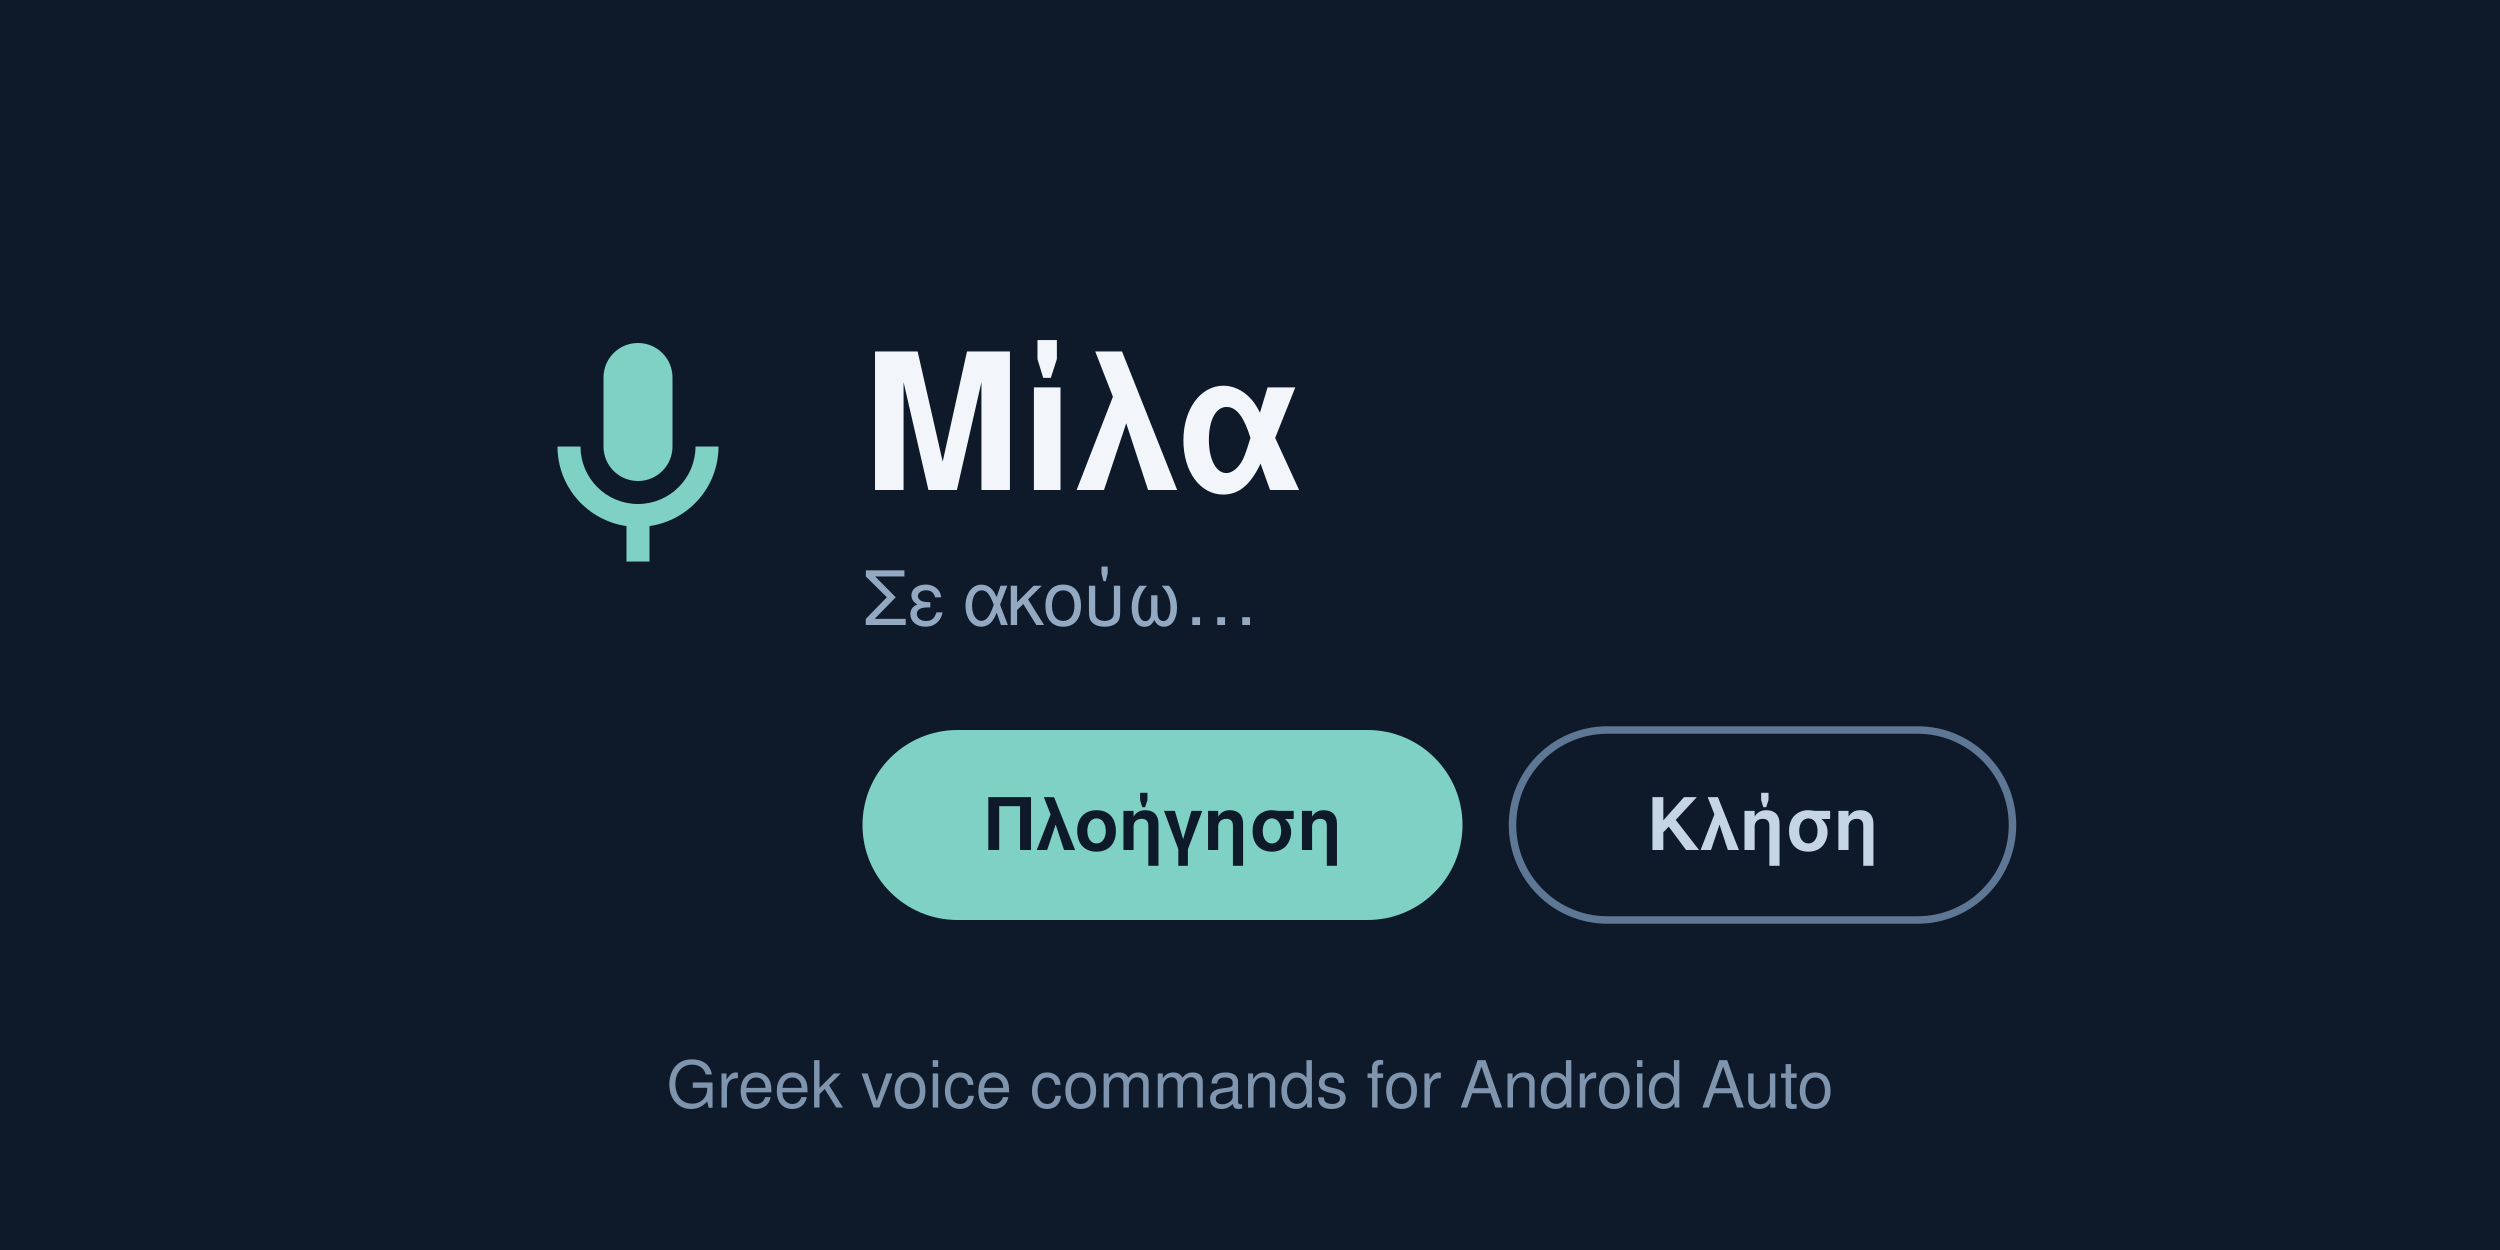
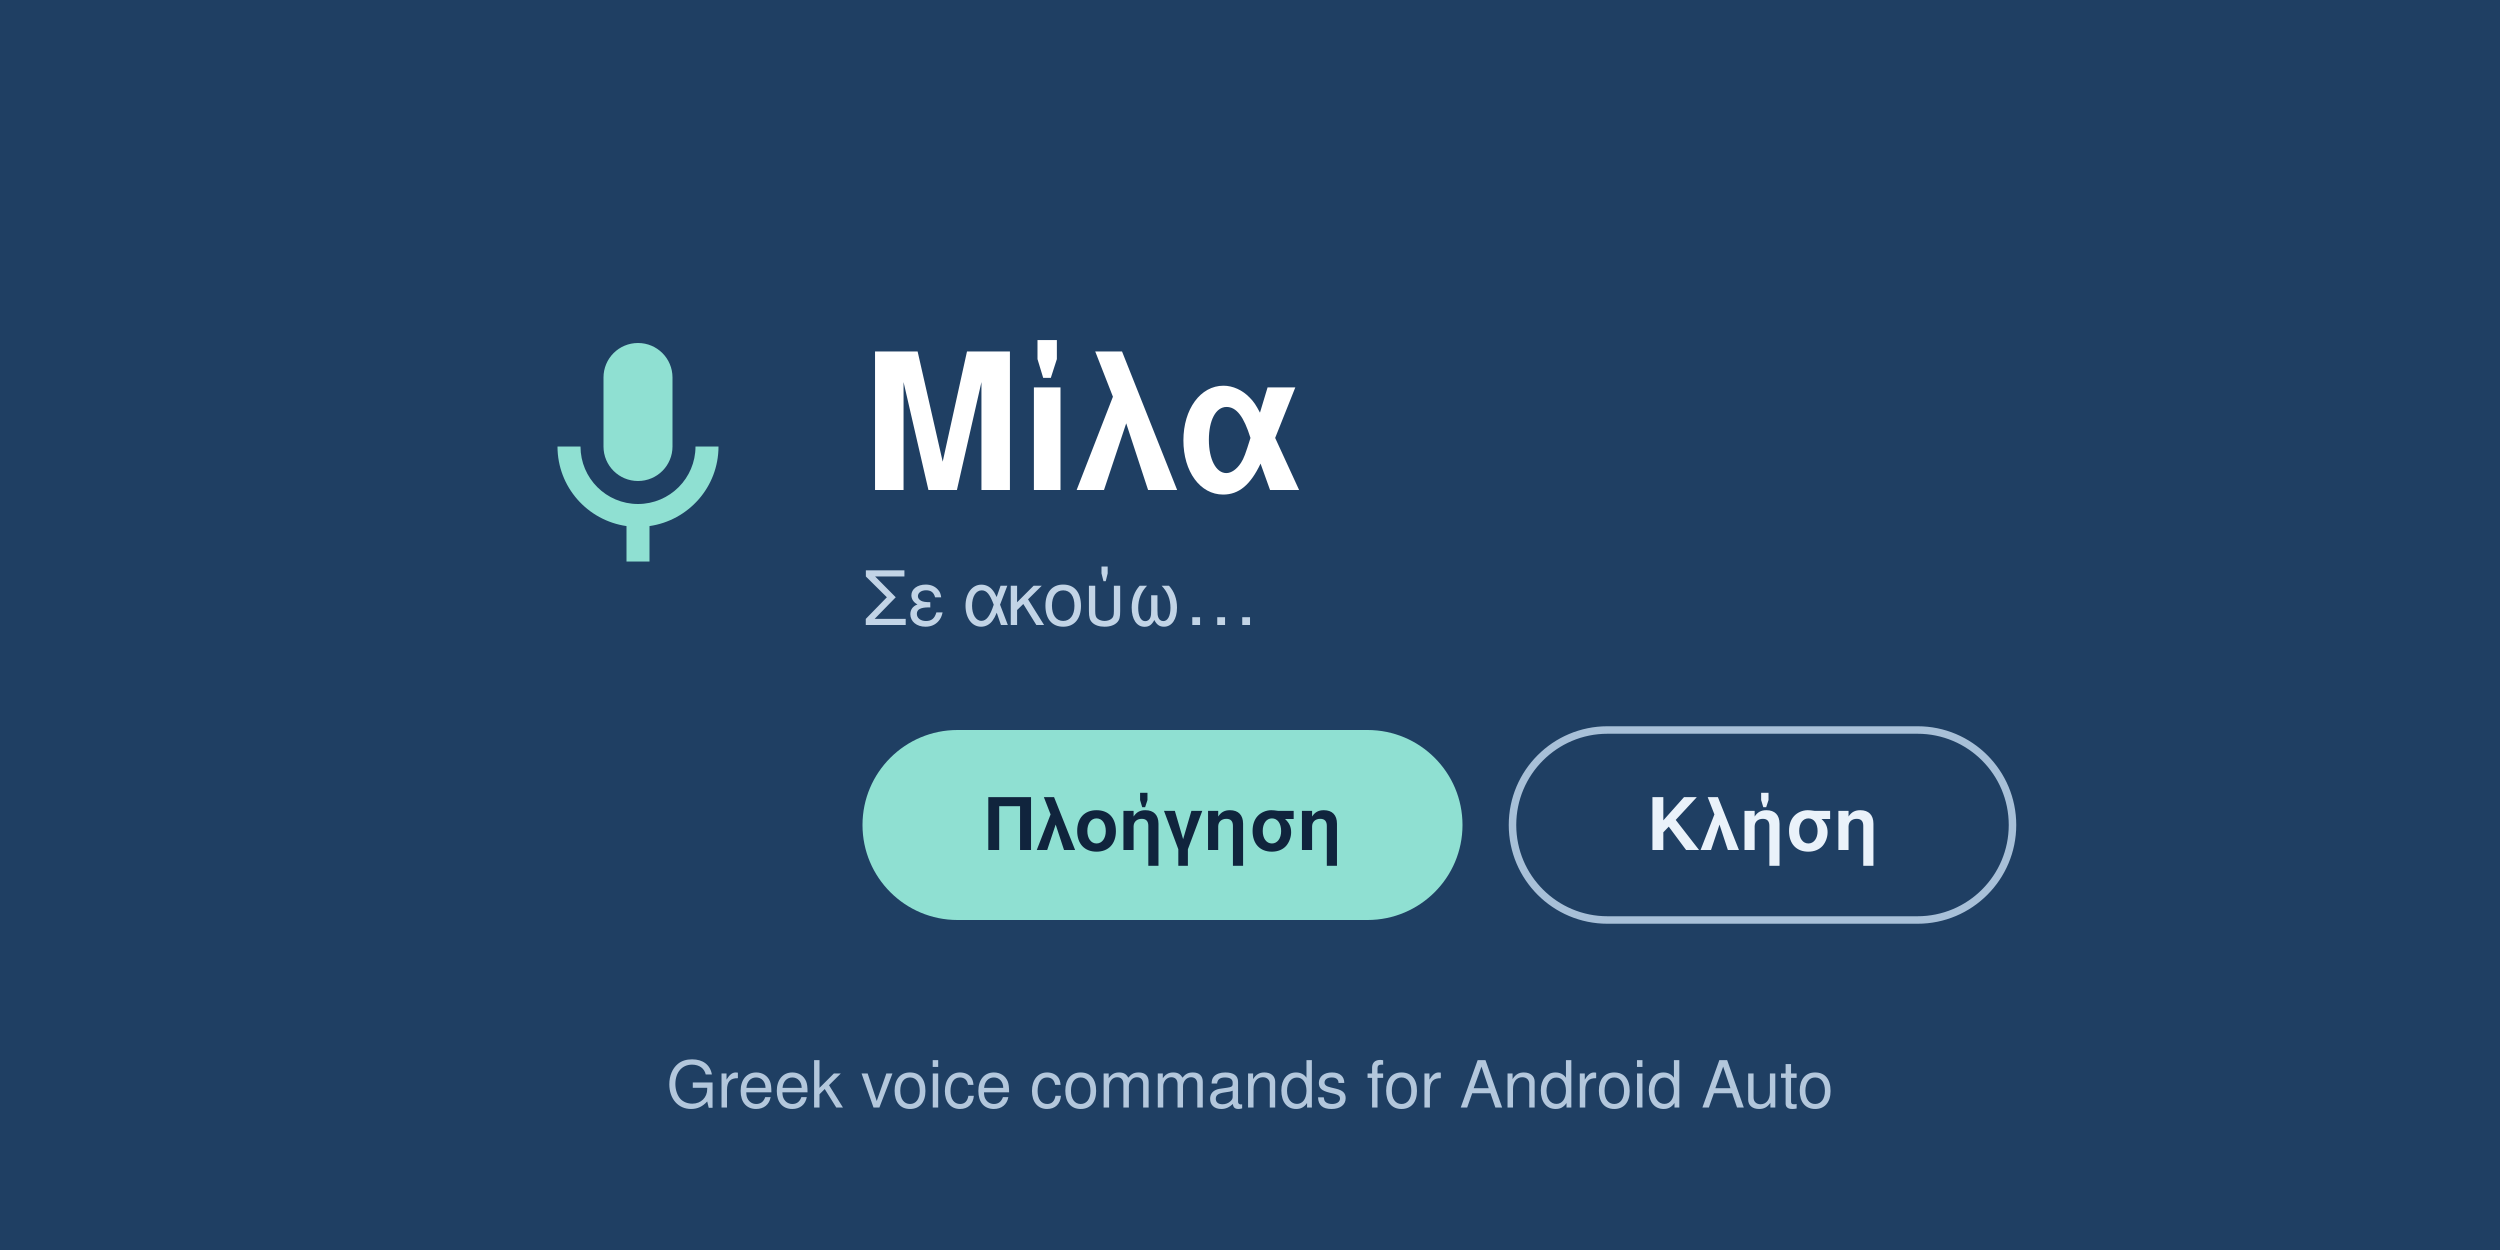
<svg xmlns="http://www.w3.org/2000/svg" viewBox="0 0 1000 500" width="1000" height="500" role="img" aria-label="Mila — Greek voice commands for Android Auto">
-   <rect width="1000" height="500" fill="#0e1a2a" />
-   <g transform="translate(200,128) scale(4.6)" fill="#7fd1c4">
+   <rect width="1000" height="500" fill="#1f3f63" />
+   <g transform="translate(200,128) scale(4.6)" fill="#8fe0d2">
    <path d="M12,14c1.66,0 3,-1.34 3,-3V5c0,-1.66 -1.34,-3 -3,-3S9,3.34 9,5v6c0,1.66 1.34,3 3,3zM17,11c0,2.76 -2.24,5 -5,5s-5,-2.24 -5,-5H5c0,3.53 2.61,6.43 6,6.92V21h2v-3.08c3.39,-0.49 6,-3.39 6,-6.92h-2z" />
  </g>
-   <text x="345" y="196" font-family="Helvetica,Arial,sans-serif" font-size="76" font-weight="700" fill="#f2f6fa">Μίλα</text>
-   <text x="345" y="250" font-family="Helvetica,Arial,sans-serif" font-size="30" fill="#93a9c2">Σε ακούω…</text>
-   <rect x="345" y="292" width="240" height="76" rx="38" fill="#7fd1c4" />
-   <text x="465" y="340" text-anchor="middle" font-family="Helvetica,Arial,sans-serif" font-size="29" font-weight="600" fill="#0e1a2a">Πλοήγηση</text>
-   <rect x="605" y="292" width="200" height="76" rx="38" fill="none" stroke="#5d7794" stroke-width="3" />
-   <text x="705" y="340" text-anchor="middle" font-family="Helvetica,Arial,sans-serif" font-size="29" font-weight="600" fill="#c6d5e5">Κλήση</text>
-   <text x="500" y="443" text-anchor="middle" font-family="Helvetica,Arial,sans-serif" font-size="26" fill="#7f95ae">Greek voice commands for Android Auto</text>
+   <text x="345" y="196" font-family="Helvetica,Arial,sans-serif" font-size="76" font-weight="700" fill="#ffffff">Μίλα</text>
+   <text x="345" y="250" font-family="Helvetica,Arial,sans-serif" font-size="30" fill="#c2d4e6">Σε ακούω…</text>
+   <rect x="345" y="292" width="240" height="76" rx="38" fill="#8fe0d2" />
+   <text x="465" y="340" text-anchor="middle" font-family="Helvetica,Arial,sans-serif" font-size="29" font-weight="600" fill="#10243d">Πλοήγηση</text>
+   <rect x="605" y="292" width="200" height="76" rx="38" fill="none" stroke="#a8c0d8" stroke-width="3" />
+   <text x="705" y="340" text-anchor="middle" font-family="Helvetica,Arial,sans-serif" font-size="29" font-weight="600" fill="#eaf2fa">Κλήση</text>
+   <text x="500" y="443" text-anchor="middle" font-family="Helvetica,Arial,sans-serif" font-size="26" fill="#b3c7dc">Greek voice commands for Android Auto</text>
</svg>
